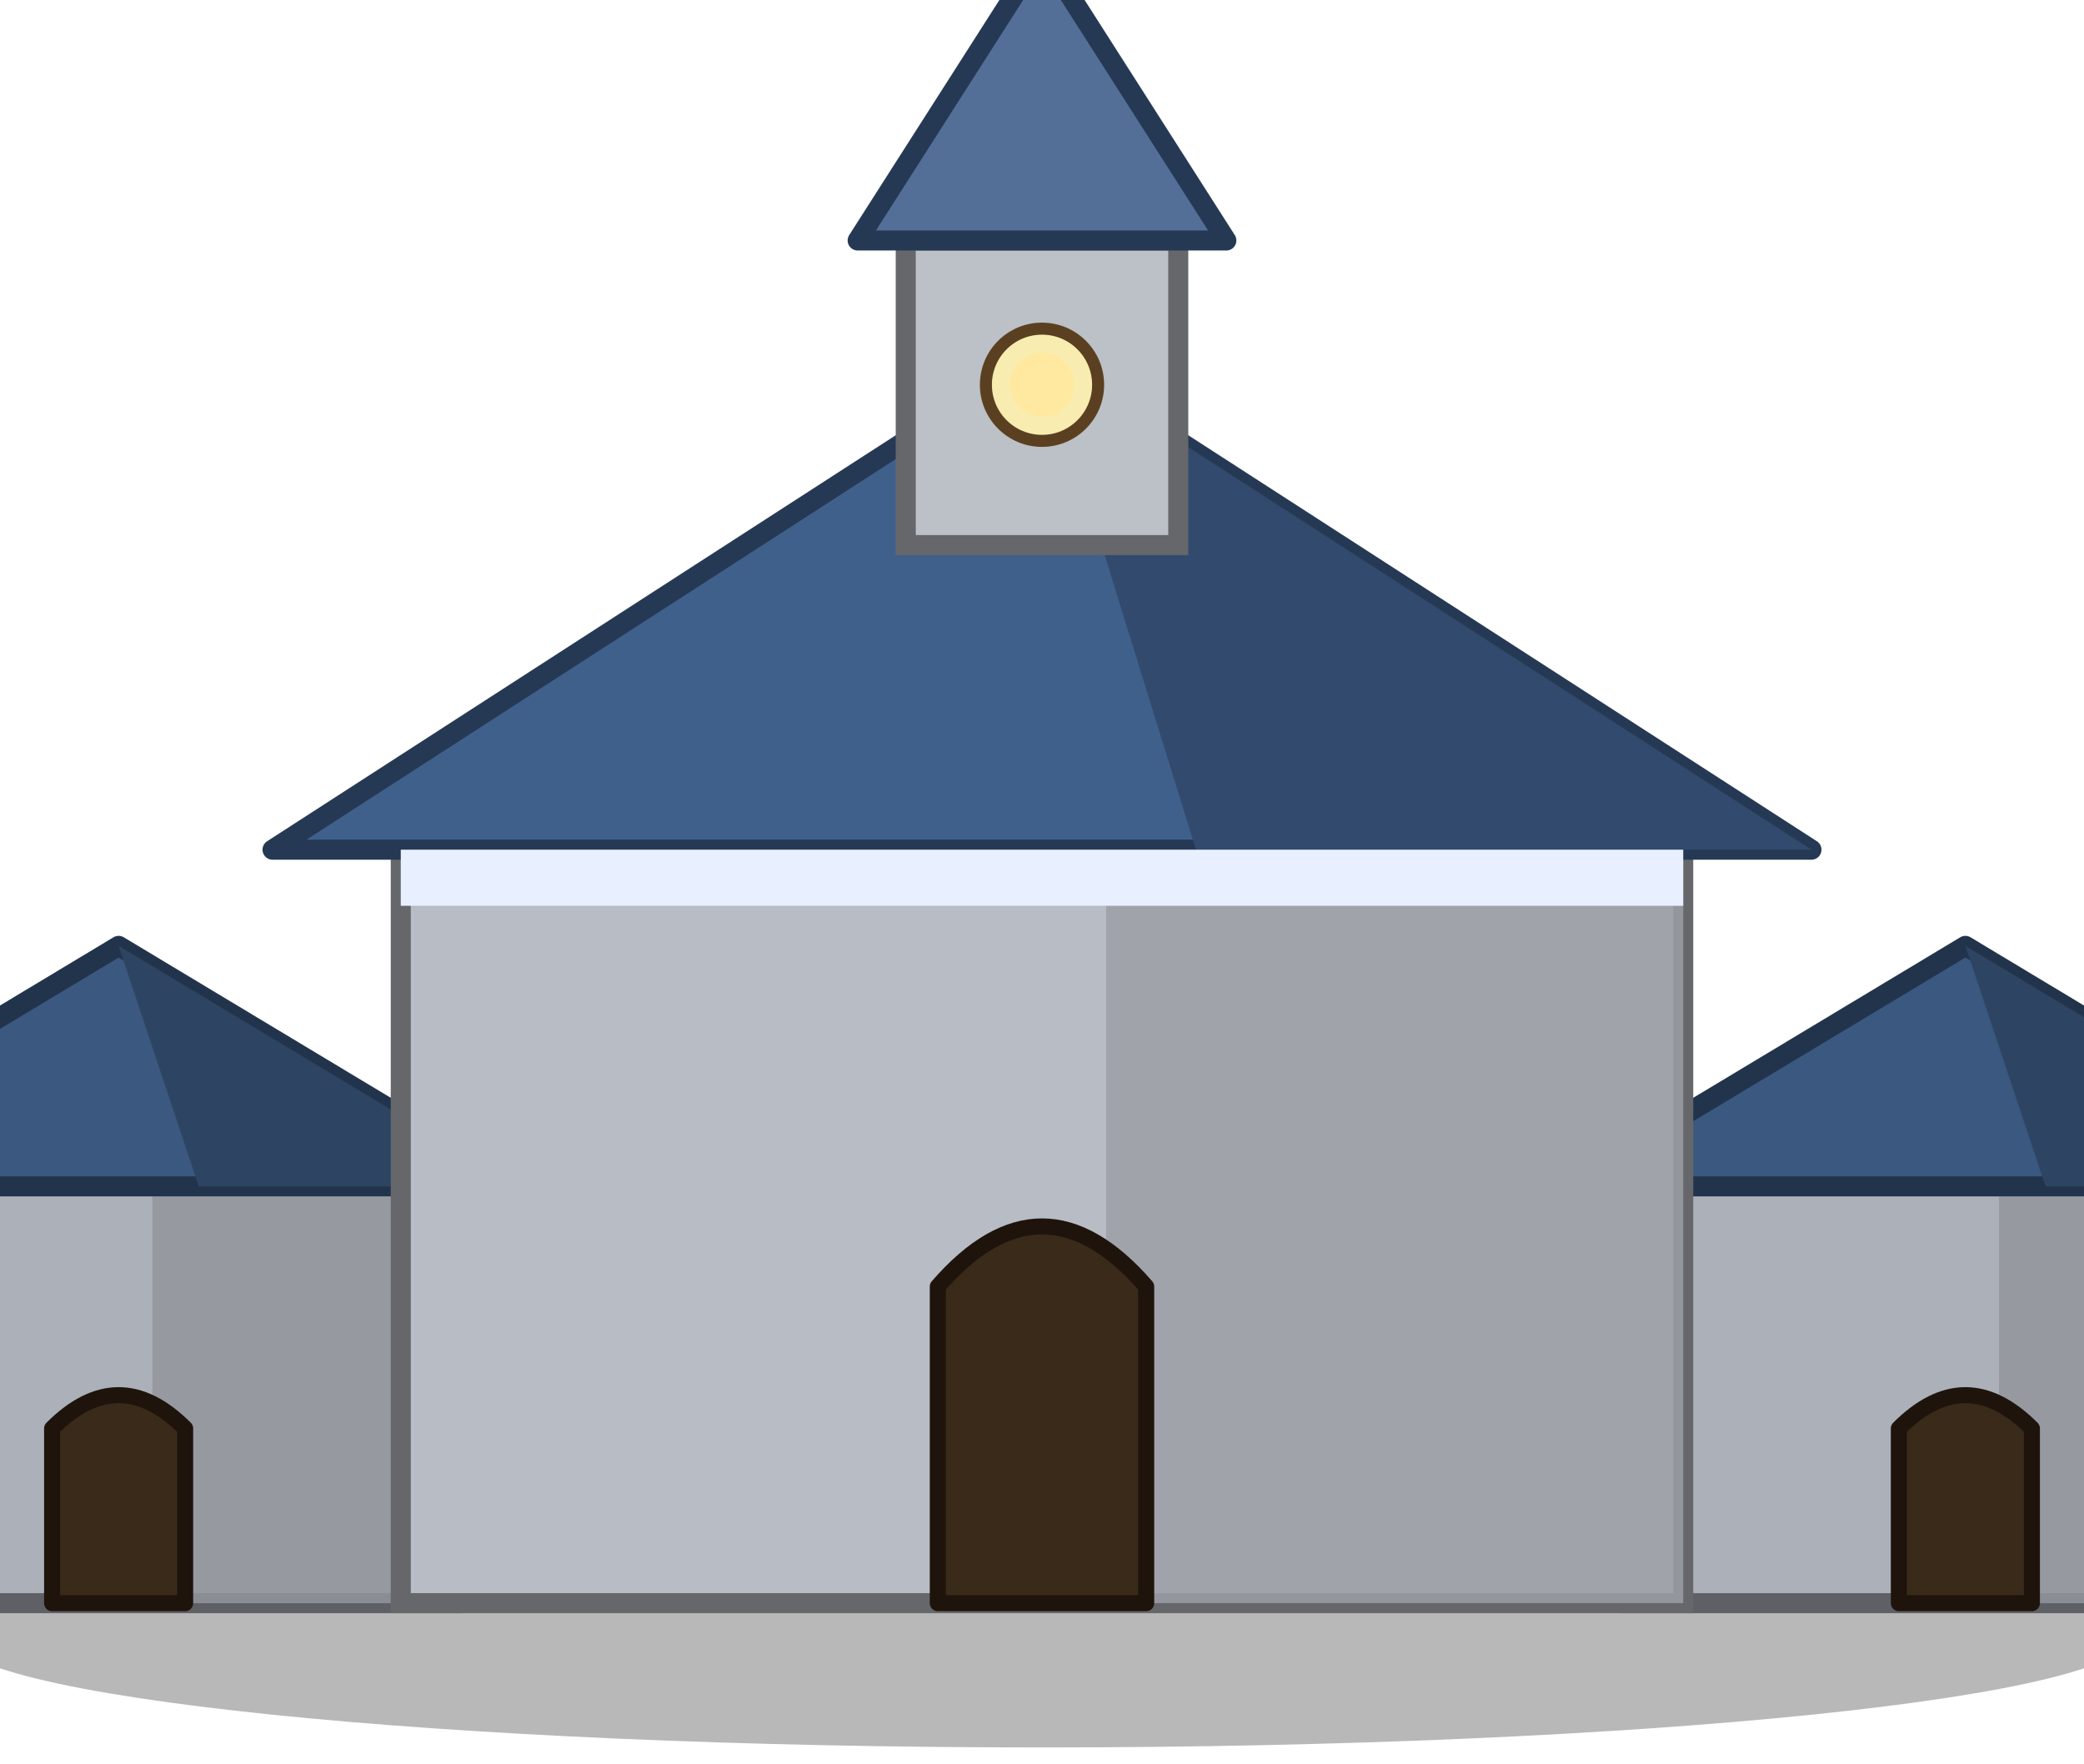
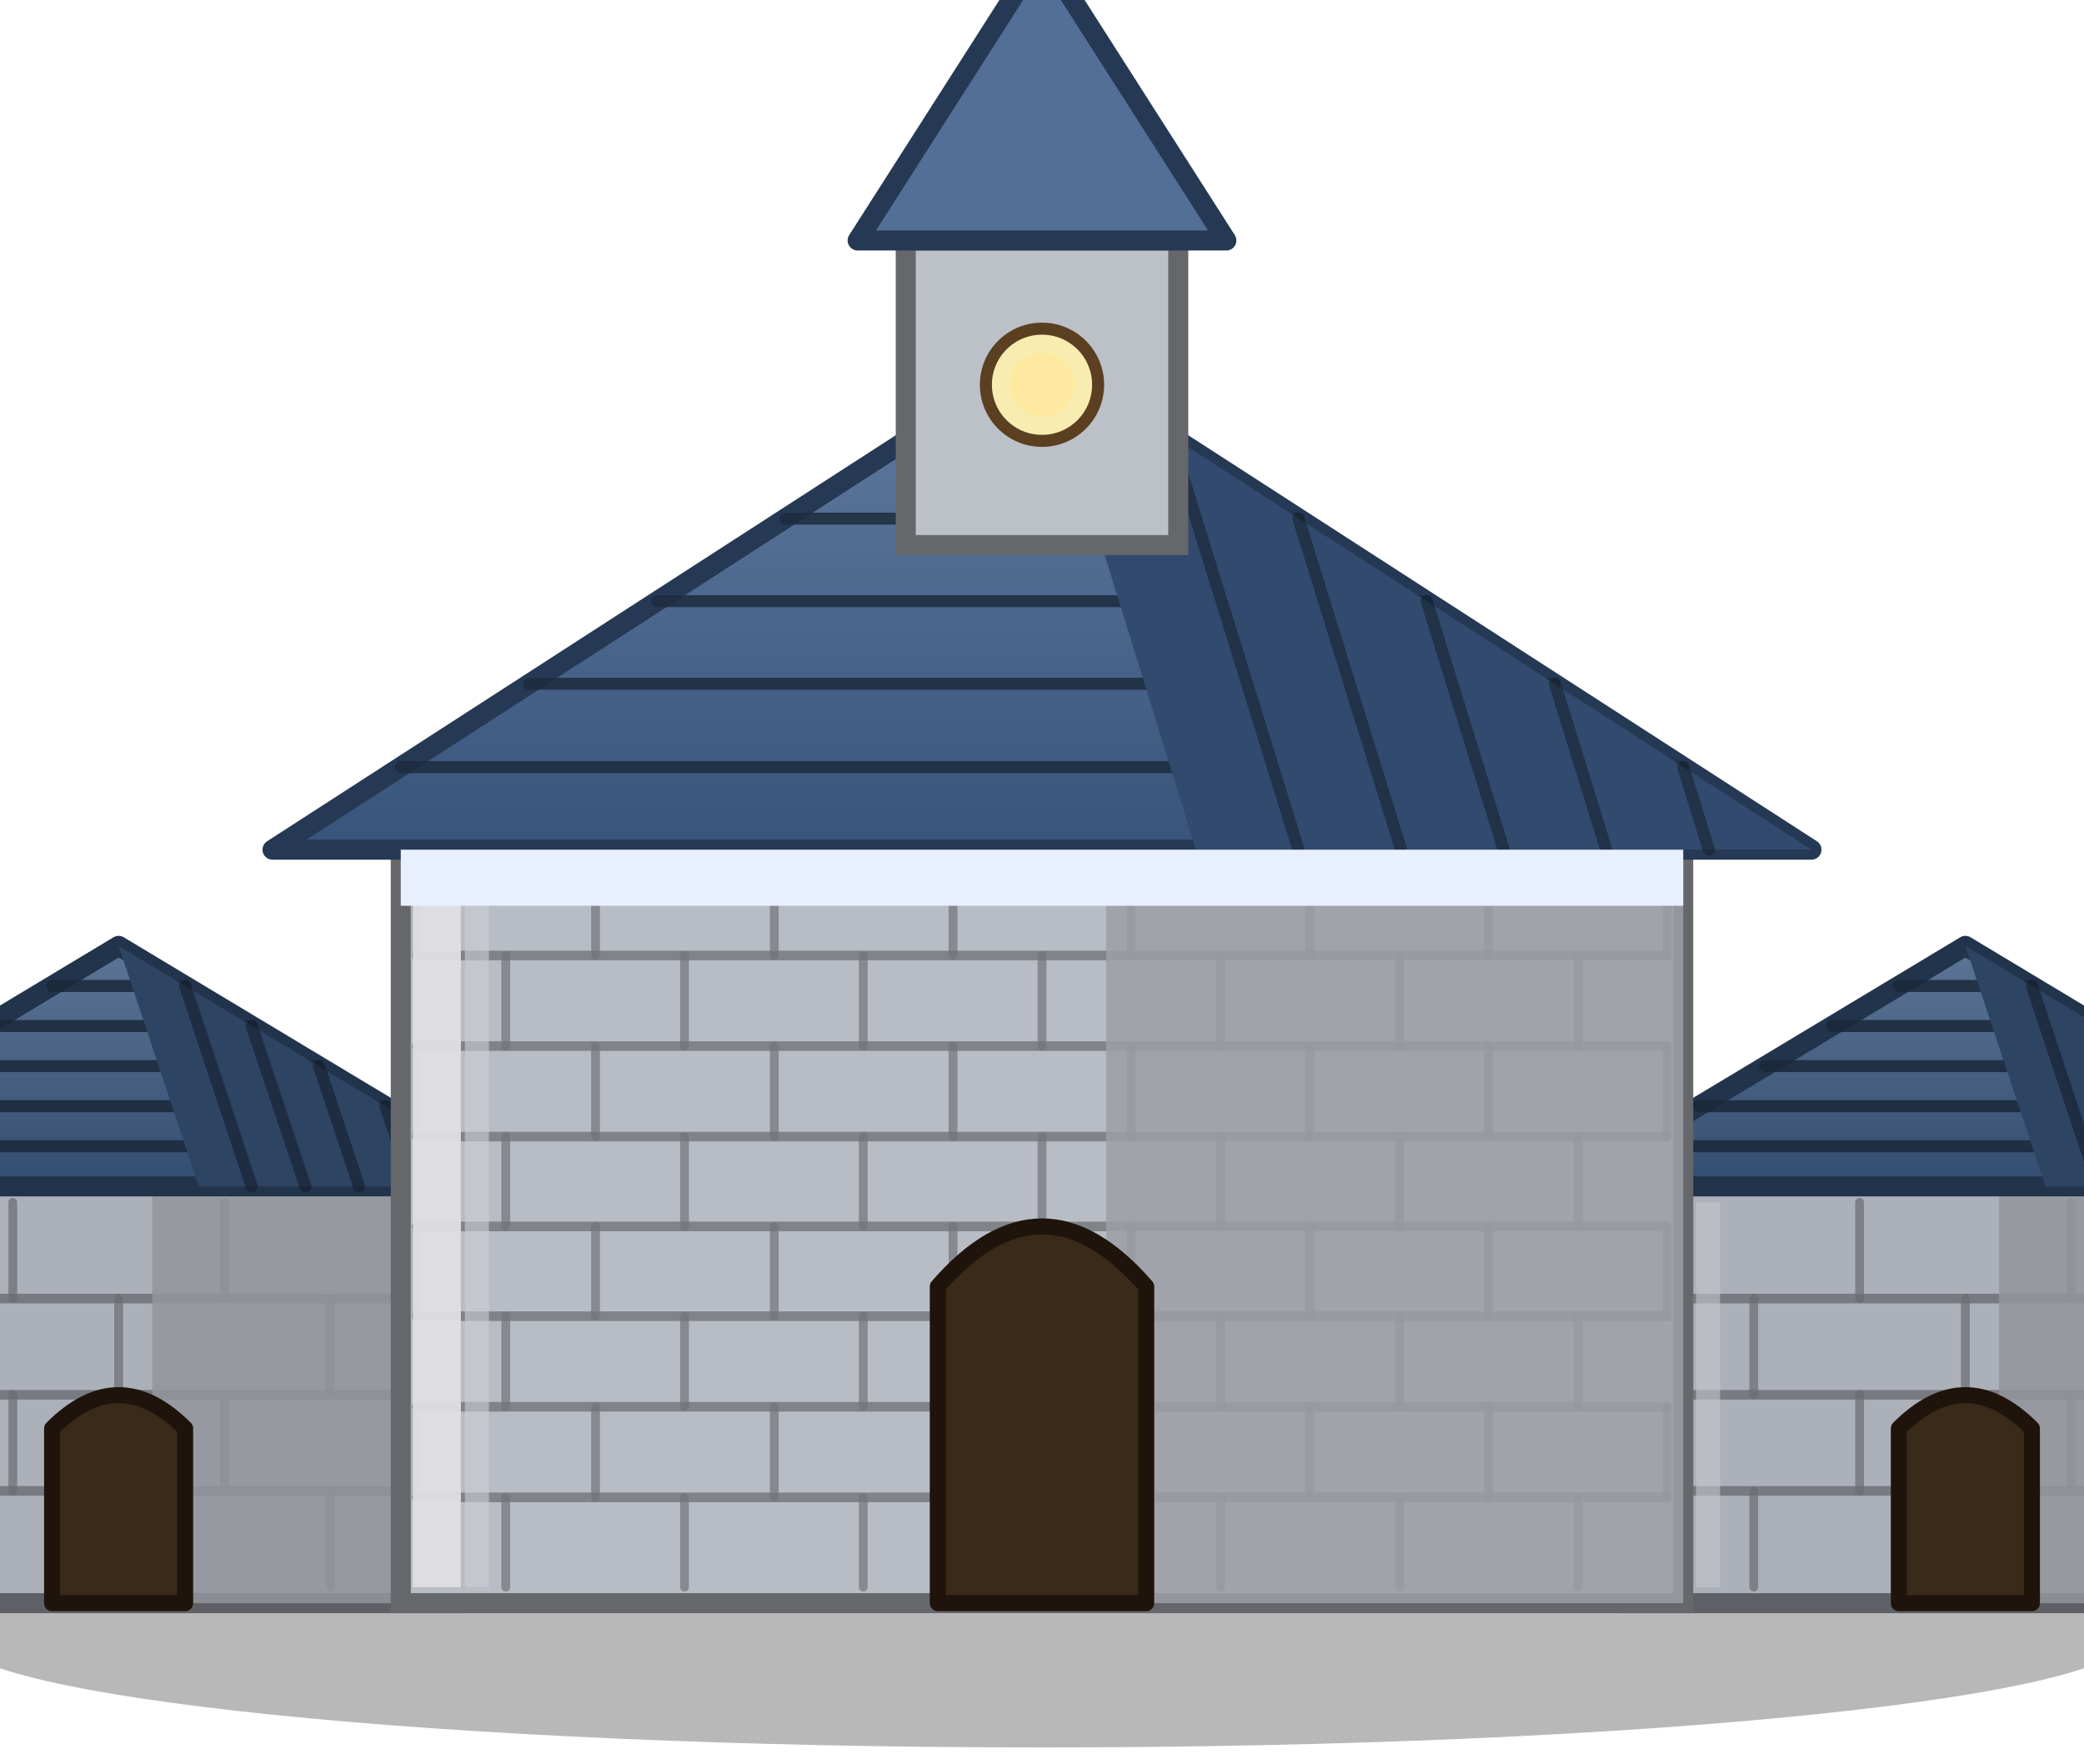
<svg xmlns="http://www.w3.org/2000/svg" width="260" height="220" viewBox="0 0 260 220">
  <ellipse cx="130.0" cy="204.0" rx="136.0" ry="14.0" fill="#000000" opacity="0.28" />
  <rect x="-26.8" y="148.0" width="83.2" height="52.0" fill="#acb0b8" stroke="#5e6065" stroke-width="2.5" />
+   <line x1="-24.8" y1="162.0" x2="54.4" y2="162.0" stroke="#6a6d72" stroke-width="1.2" stroke-linecap="round" opacity="0.8" />
+   <line x1="-24.8" y1="174.0" x2="54.4" y2="174.0" stroke="#6a6d72" stroke-width="1.2" stroke-linecap="round" opacity="0.8" />
+   <line x1="-24.8" y1="186.0" x2="54.4" y2="186.0" stroke="#6a6d72" stroke-width="1.2" stroke-linecap="round" opacity="0.8" />
+   <line x1="-24.8" y1="150.0" x2="-24.8" y2="162.0" stroke="#6a6d72" stroke-width="1.1" stroke-linecap="round" opacity="0.7" />
+   <line x1="1.6" y1="150.0" x2="1.6" y2="162.0" stroke="#6a6d72" stroke-width="1.1" stroke-linecap="round" opacity="0.7" />
+   <line x1="28.0" y1="150.0" x2="28.0" y2="162.0" stroke="#6a6d72" stroke-width="1.1" stroke-linecap="round" opacity="0.7" />
+   <line x1="54.4" y1="150.0" x2="54.4" y2="162.0" stroke="#6a6d72" stroke-width="1.1" stroke-linecap="round" opacity="0.7" />
+   <line x1="-11.6" y1="162.0" x2="-11.6" y2="174.0" stroke="#6a6d72" stroke-width="1.1" stroke-linecap="round" opacity="0.7" />
+   <line x1="14.8" y1="162.0" x2="14.8" y2="174.0" stroke="#6a6d72" stroke-width="1.1" stroke-linecap="round" opacity="0.7" />
+   <line x1="41.2" y1="162.0" x2="41.2" y2="174.0" stroke="#6a6d72" stroke-width="1.1" stroke-linecap="round" opacity="0.7" />
+   <line x1="-24.8" y1="174.0" x2="-24.8" y2="186.0" stroke="#6a6d72" stroke-width="1.1" stroke-linecap="round" opacity="0.7" />
+   <line x1="1.6" y1="174.0" x2="1.6" y2="186.0" stroke="#6a6d72" stroke-width="1.1" stroke-linecap="round" opacity="0.7" />
+   <line x1="28.0" y1="174.0" x2="28.0" y2="186.0" stroke="#6a6d72" stroke-width="1.1" stroke-linecap="round" opacity="0.7" />
+   <line x1="54.4" y1="174.0" x2="54.4" y2="186.0" stroke="#6a6d72" stroke-width="1.1" stroke-linecap="round" opacity="0.7" />
+   <line x1="-11.6" y1="186.0" x2="-11.6" y2="198.0" stroke="#6a6d72" stroke-width="1.1" stroke-linecap="round" opacity="0.7" />
+   <line x1="14.8" y1="186.0" x2="14.8" y2="198.0" stroke="#6a6d72" stroke-width="1.1" stroke-linecap="round" opacity="0.7" />
+   <line x1="41.2" y1="186.0" x2="41.2" y2="198.0" stroke="#6a6d72" stroke-width="1.1" stroke-linecap="round" opacity="0.7" />
  <rect x="19.0" y="148.0" width="37.4" height="52.0" fill="#92959c" opacity="0.85" />
-   <polygon points="-35.1,148.0 14.8,118.0 64.7,148.0" fill="#3a5880" stroke="#22344c" stroke-width="2.5" stroke-linejoin="round" />
+   <rect x="-25.3" y="150.0" width="6.0" height="48.0" fill="#d9dbdf" opacity="0.95" />
+   <rect x="-18.8" y="150.0" width="3.0" height="48.0" fill="#c3c6cb" opacity="0.6" />
+   <defs>
+     <linearGradient id="gr49" x1="0" y1="0" x2="0" y2="1">
+       <stop offset="0" stop-color="#5d7696" />
+       <stop offset="1" stop-color="#334d70" />
+     </linearGradient>
+   </defs>
+   <polygon points="-35.1,148.0 14.8,118.0 64.7,148.0" fill="url(#gr49)" stroke="#22344c" stroke-width="2.5" stroke-linejoin="round" />
+   <line x1="-26.8" y1="143.0" x2="56.4" y2="143.0" stroke="#1a2739" stroke-width="1.5" stroke-linecap="round" opacity="0.85" />
+   <line x1="-18.5" y1="138.0" x2="48.1" y2="138.0" stroke="#1a2739" stroke-width="1.5" stroke-linecap="round" opacity="0.85" />
+   <line x1="-10.2" y1="133.0" x2="39.8" y2="133.0" stroke="#1a2739" stroke-width="1.5" stroke-linecap="round" opacity="0.85" />
+   <line x1="-1.8" y1="128.0" x2="31.4" y2="128.0" stroke="#1a2739" stroke-width="1.5" stroke-linecap="round" opacity="0.85" />
+   <line x1="6.5" y1="123.0" x2="23.1" y2="123.0" stroke="#1a2739" stroke-width="1.5" stroke-linecap="round" opacity="0.85" />
+   <line x1="-22.6" y1="148.0" x2="14.8" y2="118.0" stroke="#1a2739" stroke-width="0" stroke-linecap="round" opacity="0" />
+   <line x1="-10.2" y1="148.0" x2="14.8" y2="118.0" stroke="#1a2739" stroke-width="0" stroke-linecap="round" opacity="0" />
+   <line x1="2.3" y1="148.0" x2="14.8" y2="118.0" stroke="#1a2739" stroke-width="0" stroke-linecap="round" opacity="0" />
+   <line x1="14.8" y1="148.0" x2="14.8" y2="118.0" stroke="#1a2739" stroke-width="0" stroke-linecap="round" opacity="0" />
+   <line x1="27.3" y1="148.0" x2="14.8" y2="118.0" stroke="#1a2739" stroke-width="0" stroke-linecap="round" opacity="0" />
+   <line x1="39.8" y1="148.0" x2="14.8" y2="118.0" stroke="#1a2739" stroke-width="0" stroke-linecap="round" opacity="0" />
+   <line x1="52.2" y1="148.0" x2="14.8" y2="118.0" stroke="#1a2739" stroke-width="0" stroke-linecap="round" opacity="0" />
  <polygon points="14.8,118.0 64.7,148.0 24.8,148.0" fill="#2d4463" />
+   <line x1="23.1" y1="123.0" x2="31.4" y2="148.0" stroke="#141e2c" stroke-width="1.5" stroke-linecap="round" opacity="0.6" />
+   <line x1="31.4" y1="128.0" x2="38.1" y2="148.0" stroke="#141e2c" stroke-width="1.5" stroke-linecap="round" opacity="0.6" />
+   <line x1="39.8" y1="133.0" x2="44.8" y2="148.0" stroke="#141e2c" stroke-width="1.5" stroke-linecap="round" opacity="0.6" />
+   <line x1="48.1" y1="138.0" x2="51.4" y2="148.0" stroke="#141e2c" stroke-width="1.5" stroke-linecap="round" opacity="0.6" />
+   <line x1="56.4" y1="143.0" x2="58.1" y2="148.0" stroke="#141e2c" stroke-width="1.5" stroke-linecap="round" opacity="0.6" />
+   <line x1="16.0" y1="121.8" x2="64.7" y2="148.0" stroke="#141e2c" stroke-width="0" stroke-linecap="round" opacity="0" />
+   <line x1="17.3" y1="125.5" x2="64.7" y2="148.0" stroke="#141e2c" stroke-width="0" stroke-linecap="round" opacity="0" />
+   <line x1="18.5" y1="129.2" x2="64.7" y2="148.0" stroke="#141e2c" stroke-width="0" stroke-linecap="round" opacity="0" />
+   <line x1="19.8" y1="133.0" x2="64.7" y2="148.0" stroke="#141e2c" stroke-width="0" stroke-linecap="round" opacity="0" />
+   <line x1="21.0" y1="136.8" x2="64.7" y2="148.0" stroke="#141e2c" stroke-width="0" stroke-linecap="round" opacity="0" />
+   <line x1="22.3" y1="140.5" x2="64.7" y2="148.0" stroke="#141e2c" stroke-width="0" stroke-linecap="round" opacity="0" />
+   <line x1="23.5" y1="144.2" x2="64.7" y2="148.0" stroke="#141e2c" stroke-width="0" stroke-linecap="round" opacity="0" />
  <path d="M6.5 200.0 v-21.8 q8.3 -8.3 16.6 0 v21.8 z" fill="#3a2a1a" stroke="#1e140c" stroke-width="2" stroke-linejoin="round" stroke-linecap="round" />
  <rect x="203.6" y="148.0" width="83.2" height="52.0" fill="#acb0b8" stroke="#5e6065" stroke-width="2.5" />
+   <line x1="205.6" y1="162.0" x2="284.8" y2="162.0" stroke="#6a6d72" stroke-width="1.2" stroke-linecap="round" opacity="0.8" />
+   <line x1="205.6" y1="174.0" x2="284.8" y2="174.0" stroke="#6a6d72" stroke-width="1.2" stroke-linecap="round" opacity="0.8" />
+   <line x1="205.6" y1="186.0" x2="284.8" y2="186.0" stroke="#6a6d72" stroke-width="1.2" stroke-linecap="round" opacity="0.8" />
+   <line x1="205.6" y1="150.0" x2="205.6" y2="162.0" stroke="#6a6d72" stroke-width="1.1" stroke-linecap="round" opacity="0.7" />
+   <line x1="232.0" y1="150.0" x2="232.0" y2="162.0" stroke="#6a6d72" stroke-width="1.1" stroke-linecap="round" opacity="0.7" />
+   <line x1="258.4" y1="150.0" x2="258.4" y2="162.0" stroke="#6a6d72" stroke-width="1.1" stroke-linecap="round" opacity="0.7" />
+   <line x1="284.8" y1="150.0" x2="284.8" y2="162.0" stroke="#6a6d72" stroke-width="1.1" stroke-linecap="round" opacity="0.7" />
+   <line x1="218.8" y1="162.0" x2="218.8" y2="174.0" stroke="#6a6d72" stroke-width="1.1" stroke-linecap="round" opacity="0.7" />
+   <line x1="245.2" y1="162.0" x2="245.2" y2="174.0" stroke="#6a6d72" stroke-width="1.1" stroke-linecap="round" opacity="0.7" />
+   <line x1="271.6" y1="162.0" x2="271.6" y2="174.0" stroke="#6a6d72" stroke-width="1.1" stroke-linecap="round" opacity="0.7" />
+   <line x1="205.6" y1="174.0" x2="205.6" y2="186.0" stroke="#6a6d72" stroke-width="1.1" stroke-linecap="round" opacity="0.7" />
+   <line x1="232.0" y1="174.0" x2="232.0" y2="186.0" stroke="#6a6d72" stroke-width="1.1" stroke-linecap="round" opacity="0.7" />
+   <line x1="258.4" y1="174.0" x2="258.4" y2="186.0" stroke="#6a6d72" stroke-width="1.1" stroke-linecap="round" opacity="0.7" />
+   <line x1="284.8" y1="174.0" x2="284.8" y2="186.0" stroke="#6a6d72" stroke-width="1.1" stroke-linecap="round" opacity="0.7" />
+   <line x1="218.8" y1="186.0" x2="218.8" y2="198.0" stroke="#6a6d72" stroke-width="1.1" stroke-linecap="round" opacity="0.7" />
+   <line x1="245.2" y1="186.0" x2="245.2" y2="198.0" stroke="#6a6d72" stroke-width="1.1" stroke-linecap="round" opacity="0.7" />
+   <line x1="271.6" y1="186.0" x2="271.6" y2="198.0" stroke="#6a6d72" stroke-width="1.1" stroke-linecap="round" opacity="0.7" />
  <rect x="249.4" y="148.0" width="37.4" height="52.0" fill="#92959c" opacity="0.85" />
-   <polygon points="195.3,148.0 245.2,118.0 295.1,148.0" fill="#3a5880" stroke="#22344c" stroke-width="2.5" stroke-linejoin="round" />
+   <rect x="205.1" y="150.0" width="6.0" height="48.0" fill="#d9dbdf" opacity="0.95" />
+   <rect x="211.6" y="150.0" width="3.0" height="48.0" fill="#c3c6cb" opacity="0.6" />
+   <defs>
+     <linearGradient id="gr50" x1="0" y1="0" x2="0" y2="1">
+       <stop offset="0" stop-color="#5d7696" />
+       <stop offset="1" stop-color="#334d70" />
+     </linearGradient>
+   </defs>
+   <polygon points="195.3,148.0 245.2,118.0 295.1,148.0" fill="url(#gr50)" stroke="#22344c" stroke-width="2.5" stroke-linejoin="round" />
+   <line x1="203.6" y1="143.0" x2="286.8" y2="143.0" stroke="#1a2739" stroke-width="1.5" stroke-linecap="round" opacity="0.85" />
+   <line x1="211.9" y1="138.0" x2="278.5" y2="138.0" stroke="#1a2739" stroke-width="1.5" stroke-linecap="round" opacity="0.85" />
+   <line x1="220.2" y1="133.0" x2="270.2" y2="133.0" stroke="#1a2739" stroke-width="1.5" stroke-linecap="round" opacity="0.85" />
+   <line x1="228.6" y1="128.0" x2="261.8" y2="128.0" stroke="#1a2739" stroke-width="1.5" stroke-linecap="round" opacity="0.85" />
+   <line x1="236.9" y1="123.0" x2="253.5" y2="123.0" stroke="#1a2739" stroke-width="1.5" stroke-linecap="round" opacity="0.85" />
+   <line x1="207.8" y1="148.0" x2="245.2" y2="118.0" stroke="#1a2739" stroke-width="0" stroke-linecap="round" opacity="0" />
+   <line x1="220.2" y1="148.0" x2="245.2" y2="118.0" stroke="#1a2739" stroke-width="0" stroke-linecap="round" opacity="0" />
+   <line x1="232.7" y1="148.0" x2="245.2" y2="118.0" stroke="#1a2739" stroke-width="0" stroke-linecap="round" opacity="0" />
+   <line x1="245.2" y1="148.0" x2="245.2" y2="118.0" stroke="#1a2739" stroke-width="0" stroke-linecap="round" opacity="0" />
+   <line x1="257.7" y1="148.0" x2="245.2" y2="118.0" stroke="#1a2739" stroke-width="0" stroke-linecap="round" opacity="0" />
+   <line x1="270.2" y1="148.0" x2="245.2" y2="118.0" stroke="#1a2739" stroke-width="0" stroke-linecap="round" opacity="0" />
+   <line x1="282.6" y1="148.0" x2="245.2" y2="118.0" stroke="#1a2739" stroke-width="0" stroke-linecap="round" opacity="0" />
  <polygon points="245.2,118.0 295.1,148.0 255.2,148.0" fill="#2d4463" />
+   <line x1="253.5" y1="123.0" x2="261.8" y2="148.0" stroke="#141e2c" stroke-width="1.5" stroke-linecap="round" opacity="0.6" />
+   <line x1="261.8" y1="128.0" x2="268.5" y2="148.0" stroke="#141e2c" stroke-width="1.5" stroke-linecap="round" opacity="0.6" />
+   <line x1="270.2" y1="133.0" x2="275.2" y2="148.0" stroke="#141e2c" stroke-width="1.5" stroke-linecap="round" opacity="0.6" />
+   <line x1="278.5" y1="138.0" x2="281.8" y2="148.0" stroke="#141e2c" stroke-width="1.5" stroke-linecap="round" opacity="0.6" />
+   <line x1="286.8" y1="143.0" x2="288.5" y2="148.0" stroke="#141e2c" stroke-width="1.5" stroke-linecap="round" opacity="0.6" />
+   <line x1="246.4" y1="121.8" x2="295.1" y2="148.0" stroke="#141e2c" stroke-width="0" stroke-linecap="round" opacity="0" />
+   <line x1="247.7" y1="125.5" x2="295.1" y2="148.0" stroke="#141e2c" stroke-width="0" stroke-linecap="round" opacity="0" />
+   <line x1="248.9" y1="129.2" x2="295.1" y2="148.0" stroke="#141e2c" stroke-width="0" stroke-linecap="round" opacity="0" />
+   <line x1="250.2" y1="133.0" x2="295.1" y2="148.0" stroke="#141e2c" stroke-width="0" stroke-linecap="round" opacity="0" />
+   <line x1="251.4" y1="136.8" x2="295.1" y2="148.0" stroke="#141e2c" stroke-width="0" stroke-linecap="round" opacity="0" />
+   <line x1="252.7" y1="140.5" x2="295.1" y2="148.0" stroke="#141e2c" stroke-width="0" stroke-linecap="round" opacity="0" />
+   <line x1="253.9" y1="144.2" x2="295.1" y2="148.0" stroke="#141e2c" stroke-width="0" stroke-linecap="round" opacity="0" />
  <path d="M236.9 200.0 v-21.8 q8.3 -8.3 16.6 0 v21.8 z" fill="#3a2a1a" stroke="#1e140c" stroke-width="2" stroke-linejoin="round" stroke-linecap="round" />
  <rect x="-46.2" y="86.0" width="26.0" height="120.0" fill="#acb0b8" stroke="#65676b" stroke-width="2.5" />
+   <line x1="-44.2" y1="99.6" x2="-22.2" y2="99.6" stroke="#6a6d72" stroke-width="1.2" stroke-linecap="round" opacity="0.8" />
+   <line x1="-44.2" y1="111.2" x2="-22.2" y2="111.2" stroke="#6a6d72" stroke-width="1.2" stroke-linecap="round" opacity="0.8" />
+   <line x1="-44.2" y1="122.8" x2="-22.2" y2="122.8" stroke="#6a6d72" stroke-width="1.2" stroke-linecap="round" opacity="0.8" />
+   <line x1="-44.2" y1="134.4" x2="-22.2" y2="134.4" stroke="#6a6d72" stroke-width="1.2" stroke-linecap="round" opacity="0.8" />
+   <line x1="-44.2" y1="146.0" x2="-22.2" y2="146.0" stroke="#6a6d72" stroke-width="1.2" stroke-linecap="round" opacity="0.8" />
+   <line x1="-44.2" y1="157.6" x2="-22.2" y2="157.6" stroke="#6a6d72" stroke-width="1.2" stroke-linecap="round" opacity="0.8" />
+   <line x1="-44.2" y1="169.2" x2="-22.2" y2="169.2" stroke="#6a6d72" stroke-width="1.2" stroke-linecap="round" opacity="0.8" />
+   <line x1="-44.2" y1="180.8" x2="-22.2" y2="180.8" stroke="#6a6d72" stroke-width="1.2" stroke-linecap="round" opacity="0.8" />
+   <line x1="-44.2" y1="192.4" x2="-22.2" y2="192.4" stroke="#6a6d72" stroke-width="1.2" stroke-linecap="round" opacity="0.8" />
+   <line x1="-44.2" y1="88.0" x2="-44.2" y2="99.6" stroke="#6a6d72" stroke-width="1.1" stroke-linecap="round" opacity="0.7" />
+   <line x1="-33.2" y1="88.0" x2="-33.2" y2="99.6" stroke="#6a6d72" stroke-width="1.1" stroke-linecap="round" opacity="0.7" />
+   <line x1="-22.2" y1="88.0" x2="-22.2" y2="99.6" stroke="#6a6d72" stroke-width="1.1" stroke-linecap="round" opacity="0.7" />
+   <line x1="-38.7" y1="99.6" x2="-38.7" y2="111.2" stroke="#6a6d72" stroke-width="1.1" stroke-linecap="round" opacity="0.7" />
+   <line x1="-27.7" y1="99.6" x2="-27.7" y2="111.2" stroke="#6a6d72" stroke-width="1.1" stroke-linecap="round" opacity="0.7" />
+   <line x1="-44.2" y1="111.2" x2="-44.2" y2="122.8" stroke="#6a6d72" stroke-width="1.1" stroke-linecap="round" opacity="0.7" />
+   <line x1="-33.2" y1="111.2" x2="-33.2" y2="122.8" stroke="#6a6d72" stroke-width="1.1" stroke-linecap="round" opacity="0.7" />
+   <line x1="-22.2" y1="111.2" x2="-22.2" y2="122.8" stroke="#6a6d72" stroke-width="1.1" stroke-linecap="round" opacity="0.7" />
+   <line x1="-38.7" y1="122.8" x2="-38.7" y2="134.4" stroke="#6a6d72" stroke-width="1.1" stroke-linecap="round" opacity="0.7" />
+   <line x1="-27.7" y1="122.8" x2="-27.7" y2="134.4" stroke="#6a6d72" stroke-width="1.1" stroke-linecap="round" opacity="0.7" />
+   <line x1="-44.2" y1="134.4" x2="-44.2" y2="146.0" stroke="#6a6d72" stroke-width="1.1" stroke-linecap="round" opacity="0.7" />
+   <line x1="-33.2" y1="134.4" x2="-33.2" y2="146.0" stroke="#6a6d72" stroke-width="1.1" stroke-linecap="round" opacity="0.7" />
+   <line x1="-22.2" y1="134.4" x2="-22.2" y2="146.0" stroke="#6a6d72" stroke-width="1.1" stroke-linecap="round" opacity="0.7" />
+   <line x1="-38.7" y1="146.0" x2="-38.7" y2="157.6" stroke="#6a6d72" stroke-width="1.1" stroke-linecap="round" opacity="0.7" />
+   <line x1="-27.7" y1="146.0" x2="-27.7" y2="157.6" stroke="#6a6d72" stroke-width="1.1" stroke-linecap="round" opacity="0.7" />
+   <line x1="-44.2" y1="157.6" x2="-44.2" y2="169.2" stroke="#6a6d72" stroke-width="1.1" stroke-linecap="round" opacity="0.7" />
+   <line x1="-33.2" y1="157.6" x2="-33.2" y2="169.2" stroke="#6a6d72" stroke-width="1.1" stroke-linecap="round" opacity="0.7" />
+   <line x1="-22.2" y1="157.6" x2="-22.2" y2="169.2" stroke="#6a6d72" stroke-width="1.1" stroke-linecap="round" opacity="0.7" />
+   <line x1="-38.7" y1="169.2" x2="-38.7" y2="180.8" stroke="#6a6d72" stroke-width="1.1" stroke-linecap="round" opacity="0.7" />
+   <line x1="-27.7" y1="169.2" x2="-27.7" y2="180.8" stroke="#6a6d72" stroke-width="1.1" stroke-linecap="round" opacity="0.7" />
+   <line x1="-44.2" y1="180.8" x2="-44.2" y2="192.4" stroke="#6a6d72" stroke-width="1.1" stroke-linecap="round" opacity="0.7" />
+   <line x1="-33.2" y1="180.8" x2="-33.2" y2="192.4" stroke="#6a6d72" stroke-width="1.1" stroke-linecap="round" opacity="0.7" />
+   <line x1="-22.2" y1="180.8" x2="-22.2" y2="192.4" stroke="#6a6d72" stroke-width="1.1" stroke-linecap="round" opacity="0.7" />
+   <line x1="-38.7" y1="192.4" x2="-38.7" y2="204.0" stroke="#6a6d72" stroke-width="1.1" stroke-linecap="round" opacity="0.7" />
+   <line x1="-27.7" y1="192.4" x2="-27.7" y2="204.0" stroke="#6a6d72" stroke-width="1.1" stroke-linecap="round" opacity="0.7" />
  <rect x="-33.2" y="86.0" width="13.0" height="120.0" fill="#93969c" opacity="0.8" />
+   <rect x="-44.7" y="86.0" width="3.0" height="120.0" fill="#cdd0d5" opacity="0.7" />
  <polygon points="-50.9,86.0 -33.2,56.1 -15.5,86.0" fill="#40608c" stroke="#263954" stroke-width="2.5" stroke-linejoin="round" />
  <polygon points="-33.2,56.1 -15.5,86.0 -30.6,86.0" fill="#314a6d" />
  <line x1="-33.2" y1="56.1" x2="-33.2" y2="35.3" stroke="#4a3018" stroke-width="2.5" stroke-linecap="round" />
  <path d="M-33.2 35.3 l16.0 4 l-16.0 9 l16.0 0 z" fill="#e8f0ff" stroke="#8b9099" stroke-width="1.5" stroke-linejoin="round" stroke-linecap="round" />
  <rect x="280.2" y="86.0" width="26.0" height="120.0" fill="#acb0b8" stroke="#65676b" stroke-width="2.5" />
+   <line x1="282.2" y1="99.6" x2="304.2" y2="99.6" stroke="#6a6d72" stroke-width="1.2" stroke-linecap="round" opacity="0.8" />
+   <line x1="282.2" y1="111.2" x2="304.2" y2="111.2" stroke="#6a6d72" stroke-width="1.2" stroke-linecap="round" opacity="0.8" />
+   <line x1="282.2" y1="122.8" x2="304.2" y2="122.8" stroke="#6a6d72" stroke-width="1.2" stroke-linecap="round" opacity="0.8" />
+   <line x1="282.2" y1="134.4" x2="304.2" y2="134.4" stroke="#6a6d72" stroke-width="1.2" stroke-linecap="round" opacity="0.8" />
+   <line x1="282.2" y1="146.0" x2="304.2" y2="146.0" stroke="#6a6d72" stroke-width="1.2" stroke-linecap="round" opacity="0.8" />
+   <line x1="282.2" y1="157.6" x2="304.2" y2="157.6" stroke="#6a6d72" stroke-width="1.2" stroke-linecap="round" opacity="0.8" />
+   <line x1="282.2" y1="169.2" x2="304.2" y2="169.2" stroke="#6a6d72" stroke-width="1.2" stroke-linecap="round" opacity="0.8" />
+   <line x1="282.2" y1="180.8" x2="304.2" y2="180.8" stroke="#6a6d72" stroke-width="1.2" stroke-linecap="round" opacity="0.8" />
+   <line x1="282.2" y1="192.4" x2="304.2" y2="192.4" stroke="#6a6d72" stroke-width="1.2" stroke-linecap="round" opacity="0.8" />
+   <line x1="282.2" y1="88.0" x2="282.2" y2="99.6" stroke="#6a6d72" stroke-width="1.1" stroke-linecap="round" opacity="0.7" />
+   <line x1="293.2" y1="88.0" x2="293.2" y2="99.6" stroke="#6a6d72" stroke-width="1.1" stroke-linecap="round" opacity="0.7" />
+   <line x1="304.2" y1="88.0" x2="304.2" y2="99.6" stroke="#6a6d72" stroke-width="1.1" stroke-linecap="round" opacity="0.7" />
+   <line x1="287.7" y1="99.6" x2="287.7" y2="111.2" stroke="#6a6d72" stroke-width="1.1" stroke-linecap="round" opacity="0.7" />
+   <line x1="298.7" y1="99.6" x2="298.7" y2="111.2" stroke="#6a6d72" stroke-width="1.1" stroke-linecap="round" opacity="0.7" />
+   <line x1="282.2" y1="111.2" x2="282.2" y2="122.8" stroke="#6a6d72" stroke-width="1.1" stroke-linecap="round" opacity="0.7" />
+   <line x1="293.2" y1="111.2" x2="293.2" y2="122.8" stroke="#6a6d72" stroke-width="1.1" stroke-linecap="round" opacity="0.7" />
+   <line x1="304.2" y1="111.2" x2="304.2" y2="122.8" stroke="#6a6d72" stroke-width="1.1" stroke-linecap="round" opacity="0.7" />
+   <line x1="287.7" y1="122.8" x2="287.7" y2="134.4" stroke="#6a6d72" stroke-width="1.1" stroke-linecap="round" opacity="0.7" />
+   <line x1="298.7" y1="122.8" x2="298.7" y2="134.4" stroke="#6a6d72" stroke-width="1.1" stroke-linecap="round" opacity="0.7" />
+   <line x1="282.2" y1="134.4" x2="282.2" y2="146.0" stroke="#6a6d72" stroke-width="1.1" stroke-linecap="round" opacity="0.7" />
+   <line x1="293.2" y1="134.4" x2="293.2" y2="146.0" stroke="#6a6d72" stroke-width="1.1" stroke-linecap="round" opacity="0.7" />
+   <line x1="304.2" y1="134.4" x2="304.2" y2="146.0" stroke="#6a6d72" stroke-width="1.1" stroke-linecap="round" opacity="0.7" />
+   <line x1="287.7" y1="146.0" x2="287.7" y2="157.6" stroke="#6a6d72" stroke-width="1.1" stroke-linecap="round" opacity="0.7" />
+   <line x1="298.7" y1="146.0" x2="298.7" y2="157.6" stroke="#6a6d72" stroke-width="1.1" stroke-linecap="round" opacity="0.7" />
+   <line x1="282.2" y1="157.6" x2="282.2" y2="169.2" stroke="#6a6d72" stroke-width="1.1" stroke-linecap="round" opacity="0.7" />
+   <line x1="293.2" y1="157.6" x2="293.2" y2="169.2" stroke="#6a6d72" stroke-width="1.1" stroke-linecap="round" opacity="0.7" />
+   <line x1="304.2" y1="157.6" x2="304.2" y2="169.2" stroke="#6a6d72" stroke-width="1.1" stroke-linecap="round" opacity="0.7" />
+   <line x1="287.7" y1="169.2" x2="287.7" y2="180.8" stroke="#6a6d72" stroke-width="1.1" stroke-linecap="round" opacity="0.7" />
+   <line x1="298.7" y1="169.2" x2="298.7" y2="180.8" stroke="#6a6d72" stroke-width="1.1" stroke-linecap="round" opacity="0.7" />
+   <line x1="282.2" y1="180.8" x2="282.2" y2="192.4" stroke="#6a6d72" stroke-width="1.1" stroke-linecap="round" opacity="0.7" />
+   <line x1="293.2" y1="180.8" x2="293.2" y2="192.4" stroke="#6a6d72" stroke-width="1.1" stroke-linecap="round" opacity="0.7" />
+   <line x1="304.2" y1="180.8" x2="304.2" y2="192.4" stroke="#6a6d72" stroke-width="1.1" stroke-linecap="round" opacity="0.7" />
+   <line x1="287.7" y1="192.4" x2="287.7" y2="204.0" stroke="#6a6d72" stroke-width="1.1" stroke-linecap="round" opacity="0.7" />
+   <line x1="298.7" y1="192.4" x2="298.7" y2="204.0" stroke="#6a6d72" stroke-width="1.1" stroke-linecap="round" opacity="0.7" />
  <rect x="293.2" y="86.0" width="13.0" height="120.0" fill="#93969c" opacity="0.8" />
+   <rect x="281.7" y="86.0" width="3.0" height="120.0" fill="#cdd0d5" opacity="0.7" />
  <polygon points="275.5,86.0 293.2,56.1 310.9,86.0" fill="#40608c" stroke="#263954" stroke-width="2.5" stroke-linejoin="round" />
  <polygon points="293.2,56.1 310.9,86.0 295.8,86.0" fill="#314a6d" />
  <line x1="293.2" y1="56.1" x2="293.2" y2="35.3" stroke="#4a3018" stroke-width="2.5" stroke-linecap="round" />
  <path d="M293.2 35.3 l16.0 4 l-16.0 9 l16.0 0 z" fill="#e8f0ff" stroke="#8b9099" stroke-width="1.5" stroke-linejoin="round" stroke-linecap="round" />
  <rect x="50.0" y="106.0" width="160.0" height="94.0" fill="#b8bcc4" stroke="#65676b" stroke-width="2.5" />
+   <line x1="52.0" y1="119.2" x2="208.0" y2="119.2" stroke="#727479" stroke-width="1.2" stroke-linecap="round" opacity="0.8" />
+   <line x1="52.0" y1="130.5" x2="208.0" y2="130.5" stroke="#727479" stroke-width="1.2" stroke-linecap="round" opacity="0.8" />
+   <line x1="52.0" y1="141.8" x2="208.0" y2="141.8" stroke="#727479" stroke-width="1.2" stroke-linecap="round" opacity="0.8" />
+   <line x1="52.0" y1="153.0" x2="208.0" y2="153.0" stroke="#727479" stroke-width="1.2" stroke-linecap="round" opacity="0.8" />
+   <line x1="52.0" y1="164.2" x2="208.0" y2="164.2" stroke="#727479" stroke-width="1.2" stroke-linecap="round" opacity="0.8" />
+   <line x1="52.0" y1="175.5" x2="208.0" y2="175.5" stroke="#727479" stroke-width="1.2" stroke-linecap="round" opacity="0.8" />
+   <line x1="52.0" y1="186.8" x2="208.0" y2="186.8" stroke="#727479" stroke-width="1.2" stroke-linecap="round" opacity="0.8" />
+   <line x1="52.0" y1="108.0" x2="52.0" y2="119.2" stroke="#727479" stroke-width="1.1" stroke-linecap="round" opacity="0.7" />
+   <line x1="74.3" y1="108.0" x2="74.3" y2="119.2" stroke="#727479" stroke-width="1.1" stroke-linecap="round" opacity="0.7" />
+   <line x1="96.6" y1="108.0" x2="96.6" y2="119.2" stroke="#727479" stroke-width="1.1" stroke-linecap="round" opacity="0.7" />
+   <line x1="118.9" y1="108.0" x2="118.9" y2="119.2" stroke="#727479" stroke-width="1.1" stroke-linecap="round" opacity="0.7" />
+   <line x1="141.1" y1="108.0" x2="141.1" y2="119.2" stroke="#727479" stroke-width="1.1" stroke-linecap="round" opacity="0.7" />
+   <line x1="163.4" y1="108.0" x2="163.4" y2="119.2" stroke="#727479" stroke-width="1.1" stroke-linecap="round" opacity="0.7" />
+   <line x1="185.7" y1="108.0" x2="185.7" y2="119.2" stroke="#727479" stroke-width="1.1" stroke-linecap="round" opacity="0.7" />
+   <line x1="208.0" y1="108.0" x2="208.0" y2="119.2" stroke="#727479" stroke-width="1.1" stroke-linecap="round" opacity="0.7" />
+   <line x1="63.1" y1="119.2" x2="63.1" y2="130.5" stroke="#727479" stroke-width="1.1" stroke-linecap="round" opacity="0.7" />
+   <line x1="85.4" y1="119.2" x2="85.4" y2="130.5" stroke="#727479" stroke-width="1.1" stroke-linecap="round" opacity="0.7" />
+   <line x1="107.7" y1="119.2" x2="107.7" y2="130.5" stroke="#727479" stroke-width="1.1" stroke-linecap="round" opacity="0.7" />
+   <line x1="130.0" y1="119.2" x2="130.0" y2="130.5" stroke="#727479" stroke-width="1.1" stroke-linecap="round" opacity="0.7" />
+   <line x1="152.3" y1="119.2" x2="152.3" y2="130.5" stroke="#727479" stroke-width="1.1" stroke-linecap="round" opacity="0.7" />
+   <line x1="174.6" y1="119.2" x2="174.6" y2="130.5" stroke="#727479" stroke-width="1.1" stroke-linecap="round" opacity="0.7" />
+   <line x1="196.9" y1="119.2" x2="196.9" y2="130.5" stroke="#727479" stroke-width="1.1" stroke-linecap="round" opacity="0.7" />
+   <line x1="52.0" y1="130.5" x2="52.0" y2="141.8" stroke="#727479" stroke-width="1.1" stroke-linecap="round" opacity="0.7" />
+   <line x1="74.3" y1="130.5" x2="74.3" y2="141.8" stroke="#727479" stroke-width="1.1" stroke-linecap="round" opacity="0.7" />
+   <line x1="96.6" y1="130.5" x2="96.6" y2="141.8" stroke="#727479" stroke-width="1.1" stroke-linecap="round" opacity="0.7" />
+   <line x1="118.9" y1="130.5" x2="118.9" y2="141.8" stroke="#727479" stroke-width="1.1" stroke-linecap="round" opacity="0.7" />
+   <line x1="141.1" y1="130.5" x2="141.1" y2="141.8" stroke="#727479" stroke-width="1.1" stroke-linecap="round" opacity="0.7" />
+   <line x1="163.4" y1="130.5" x2="163.4" y2="141.8" stroke="#727479" stroke-width="1.1" stroke-linecap="round" opacity="0.7" />
+   <line x1="185.7" y1="130.5" x2="185.7" y2="141.8" stroke="#727479" stroke-width="1.1" stroke-linecap="round" opacity="0.7" />
+   <line x1="208.0" y1="130.5" x2="208.0" y2="141.8" stroke="#727479" stroke-width="1.1" stroke-linecap="round" opacity="0.7" />
+   <line x1="63.1" y1="141.8" x2="63.1" y2="153.0" stroke="#727479" stroke-width="1.1" stroke-linecap="round" opacity="0.7" />
+   <line x1="85.4" y1="141.8" x2="85.4" y2="153.0" stroke="#727479" stroke-width="1.1" stroke-linecap="round" opacity="0.7" />
+   <line x1="107.7" y1="141.8" x2="107.7" y2="153.0" stroke="#727479" stroke-width="1.1" stroke-linecap="round" opacity="0.7" />
+   <line x1="130.0" y1="141.8" x2="130.0" y2="153.0" stroke="#727479" stroke-width="1.1" stroke-linecap="round" opacity="0.7" />
+   <line x1="152.3" y1="141.8" x2="152.3" y2="153.0" stroke="#727479" stroke-width="1.1" stroke-linecap="round" opacity="0.7" />
+   <line x1="174.6" y1="141.8" x2="174.6" y2="153.0" stroke="#727479" stroke-width="1.1" stroke-linecap="round" opacity="0.7" />
+   <line x1="196.9" y1="141.8" x2="196.9" y2="153.0" stroke="#727479" stroke-width="1.1" stroke-linecap="round" opacity="0.7" />
+   <line x1="52.0" y1="153.0" x2="52.0" y2="164.2" stroke="#727479" stroke-width="1.1" stroke-linecap="round" opacity="0.7" />
+   <line x1="74.3" y1="153.0" x2="74.3" y2="164.2" stroke="#727479" stroke-width="1.1" stroke-linecap="round" opacity="0.7" />
+   <line x1="96.6" y1="153.0" x2="96.6" y2="164.2" stroke="#727479" stroke-width="1.1" stroke-linecap="round" opacity="0.7" />
+   <line x1="118.9" y1="153.0" x2="118.9" y2="164.2" stroke="#727479" stroke-width="1.1" stroke-linecap="round" opacity="0.7" />
+   <line x1="141.1" y1="153.0" x2="141.1" y2="164.2" stroke="#727479" stroke-width="1.1" stroke-linecap="round" opacity="0.7" />
+   <line x1="163.4" y1="153.0" x2="163.4" y2="164.2" stroke="#727479" stroke-width="1.1" stroke-linecap="round" opacity="0.7" />
+   <line x1="185.7" y1="153.0" x2="185.7" y2="164.2" stroke="#727479" stroke-width="1.1" stroke-linecap="round" opacity="0.7" />
+   <line x1="208.0" y1="153.0" x2="208.0" y2="164.2" stroke="#727479" stroke-width="1.1" stroke-linecap="round" opacity="0.7" />
+   <line x1="63.1" y1="164.2" x2="63.1" y2="175.5" stroke="#727479" stroke-width="1.1" stroke-linecap="round" opacity="0.7" />
+   <line x1="85.4" y1="164.2" x2="85.4" y2="175.5" stroke="#727479" stroke-width="1.1" stroke-linecap="round" opacity="0.7" />
+   <line x1="107.7" y1="164.2" x2="107.7" y2="175.5" stroke="#727479" stroke-width="1.1" stroke-linecap="round" opacity="0.7" />
+   <line x1="130.0" y1="164.2" x2="130.0" y2="175.5" stroke="#727479" stroke-width="1.1" stroke-linecap="round" opacity="0.7" />
+   <line x1="152.3" y1="164.2" x2="152.3" y2="175.5" stroke="#727479" stroke-width="1.1" stroke-linecap="round" opacity="0.7" />
+   <line x1="174.6" y1="164.2" x2="174.6" y2="175.5" stroke="#727479" stroke-width="1.1" stroke-linecap="round" opacity="0.7" />
+   <line x1="196.9" y1="164.2" x2="196.9" y2="175.5" stroke="#727479" stroke-width="1.1" stroke-linecap="round" opacity="0.7" />
+   <line x1="52.0" y1="175.5" x2="52.0" y2="186.8" stroke="#727479" stroke-width="1.1" stroke-linecap="round" opacity="0.7" />
+   <line x1="74.3" y1="175.5" x2="74.3" y2="186.8" stroke="#727479" stroke-width="1.1" stroke-linecap="round" opacity="0.7" />
+   <line x1="96.6" y1="175.5" x2="96.6" y2="186.8" stroke="#727479" stroke-width="1.1" stroke-linecap="round" opacity="0.7" />
+   <line x1="118.9" y1="175.5" x2="118.9" y2="186.8" stroke="#727479" stroke-width="1.1" stroke-linecap="round" opacity="0.7" />
+   <line x1="141.1" y1="175.5" x2="141.1" y2="186.8" stroke="#727479" stroke-width="1.1" stroke-linecap="round" opacity="0.7" />
+   <line x1="163.4" y1="175.5" x2="163.4" y2="186.8" stroke="#727479" stroke-width="1.1" stroke-linecap="round" opacity="0.7" />
+   <line x1="185.7" y1="175.5" x2="185.7" y2="186.8" stroke="#727479" stroke-width="1.1" stroke-linecap="round" opacity="0.7" />
+   <line x1="208.0" y1="175.5" x2="208.0" y2="186.8" stroke="#727479" stroke-width="1.1" stroke-linecap="round" opacity="0.7" />
+   <line x1="63.1" y1="186.8" x2="63.1" y2="198.0" stroke="#727479" stroke-width="1.1" stroke-linecap="round" opacity="0.7" />
+   <line x1="85.4" y1="186.8" x2="85.4" y2="198.0" stroke="#727479" stroke-width="1.1" stroke-linecap="round" opacity="0.7" />
+   <line x1="107.7" y1="186.8" x2="107.7" y2="198.0" stroke="#727479" stroke-width="1.1" stroke-linecap="round" opacity="0.7" />
+   <line x1="130.0" y1="186.8" x2="130.0" y2="198.0" stroke="#727479" stroke-width="1.1" stroke-linecap="round" opacity="0.7" />
+   <line x1="152.3" y1="186.8" x2="152.3" y2="198.0" stroke="#727479" stroke-width="1.1" stroke-linecap="round" opacity="0.7" />
+   <line x1="174.6" y1="186.8" x2="174.6" y2="198.0" stroke="#727479" stroke-width="1.1" stroke-linecap="round" opacity="0.7" />
+   <line x1="196.9" y1="186.8" x2="196.9" y2="198.0" stroke="#727479" stroke-width="1.1" stroke-linecap="round" opacity="0.7" />
  <rect x="138.0" y="106.0" width="72.0" height="94.0" fill="#9c9fa6" opacity="0.85" />
-   <polygon points="34.0,106.0 130.0,44.0 226.0,106.0" fill="#40608c" stroke="#263954" stroke-width="2.5" stroke-linejoin="round" />
+   <rect x="51.5" y="108.0" width="6.0" height="90.0" fill="#dfe0e4" opacity="0.95" />
+   <rect x="58.0" y="108.0" width="3.0" height="90.0" fill="#cbced4" opacity="0.6" />
+   <defs>
+     <linearGradient id="gr51" x1="0" y1="0" x2="0" y2="1">
+       <stop offset="0" stop-color="#627ca0" />
+       <stop offset="1" stop-color="#38547b" />
+     </linearGradient>
+   </defs>
+   <polygon points="34.0,106.0 130.0,44.0 226.0,106.0" fill="url(#gr51)" stroke="#263954" stroke-width="2.5" stroke-linejoin="round" />
+   <line x1="50.0" y1="95.7" x2="210.0" y2="95.7" stroke="#1c2b3e" stroke-width="1.5" stroke-linecap="round" opacity="0.85" />
+   <line x1="66.0" y1="85.3" x2="194.0" y2="85.3" stroke="#1c2b3e" stroke-width="1.5" stroke-linecap="round" opacity="0.85" />
+   <line x1="82.0" y1="75.0" x2="178.0" y2="75.0" stroke="#1c2b3e" stroke-width="1.5" stroke-linecap="round" opacity="0.85" />
+   <line x1="98.0" y1="64.7" x2="162.0" y2="64.7" stroke="#1c2b3e" stroke-width="1.5" stroke-linecap="round" opacity="0.85" />
+   <line x1="114.0" y1="54.3" x2="146.0" y2="54.3" stroke="#1c2b3e" stroke-width="1.5" stroke-linecap="round" opacity="0.85" />
+   <line x1="58.0" y1="106.0" x2="130.0" y2="44.0" stroke="#1c2b3e" stroke-width="0" stroke-linecap="round" opacity="0" />
+   <line x1="82.0" y1="106.0" x2="130.0" y2="44.0" stroke="#1c2b3e" stroke-width="0" stroke-linecap="round" opacity="0" />
+   <line x1="106.0" y1="106.0" x2="130.0" y2="44.0" stroke="#1c2b3e" stroke-width="0" stroke-linecap="round" opacity="0" />
+   <line x1="130.0" y1="106.0" x2="130.0" y2="44.0" stroke="#1c2b3e" stroke-width="0" stroke-linecap="round" opacity="0" />
+   <line x1="154.0" y1="106.0" x2="130.0" y2="44.0" stroke="#1c2b3e" stroke-width="0" stroke-linecap="round" opacity="0" />
+   <line x1="178.0" y1="106.0" x2="130.0" y2="44.0" stroke="#1c2b3e" stroke-width="0" stroke-linecap="round" opacity="0" />
+   <line x1="202.0" y1="106.0" x2="130.0" y2="44.0" stroke="#1c2b3e" stroke-width="0" stroke-linecap="round" opacity="0" />
  <polygon points="130.0,44.0 226.0,106.0 149.2,106.0" fill="#314a6d" />
+   <line x1="146.0" y1="54.3" x2="162.0" y2="106.0" stroke="#162131" stroke-width="1.5" stroke-linecap="round" opacity="0.6" />
+   <line x1="162.0" y1="64.7" x2="174.8" y2="106.0" stroke="#162131" stroke-width="1.5" stroke-linecap="round" opacity="0.6" />
+   <line x1="178.0" y1="75.0" x2="187.6" y2="106.0" stroke="#162131" stroke-width="1.5" stroke-linecap="round" opacity="0.6" />
+   <line x1="194.0" y1="85.3" x2="200.4" y2="106.0" stroke="#162131" stroke-width="1.5" stroke-linecap="round" opacity="0.6" />
+   <line x1="210.0" y1="95.7" x2="213.2" y2="106.0" stroke="#162131" stroke-width="1.5" stroke-linecap="round" opacity="0.6" />
+   <line x1="132.4" y1="51.8" x2="226.0" y2="106.0" stroke="#162131" stroke-width="0" stroke-linecap="round" opacity="0" />
+   <line x1="134.8" y1="59.5" x2="226.0" y2="106.0" stroke="#162131" stroke-width="0" stroke-linecap="round" opacity="0" />
+   <line x1="137.2" y1="67.2" x2="226.0" y2="106.0" stroke="#162131" stroke-width="0" stroke-linecap="round" opacity="0" />
+   <line x1="139.6" y1="75.0" x2="226.0" y2="106.0" stroke="#162131" stroke-width="0" stroke-linecap="round" opacity="0" />
+   <line x1="142.0" y1="82.8" x2="226.0" y2="106.0" stroke="#162131" stroke-width="0" stroke-linecap="round" opacity="0" />
+   <line x1="144.4" y1="90.5" x2="226.0" y2="106.0" stroke="#162131" stroke-width="0" stroke-linecap="round" opacity="0" />
+   <line x1="146.8" y1="98.2" x2="226.0" y2="106.0" stroke="#162131" stroke-width="0" stroke-linecap="round" opacity="0" />
  <path d="M117.0 200.0 v-39.5 q13.0 -15.0 26.0 0 v39.5 z" fill="#3a2a1a" stroke="#1e140c" stroke-width="2" stroke-linejoin="round" stroke-linecap="round" />
  <rect x="50.0" y="106.0" width="160.0" height="7.0" fill="#e8f0ff" />
  <rect x="113.0" y="30.0" width="34.0" height="38.0" fill="#bcc0c7" stroke="#65676b" stroke-width="2.5" />
  <circle cx="130.0" cy="48.0" r="7.0" fill="#f8ecb0" stroke="#5a4020" stroke-width="1.5" />
  <g id="lit">
    <circle cx="130.0" cy="48.0" r="4" fill="#ffe9a0" />
  </g>
  <polygon points="107.0,30.0 130.0,-6.0 153.0,30.0" fill="#536f97" stroke="#263954" stroke-width="2.5" stroke-linejoin="round" />
  <line x1="130.0" y1="-6.0" x2="130.0" y2="-32.0" stroke="#4a3018" stroke-width="2.5" stroke-linecap="round" />
  <path d="M130.0 -32.0 l20.0 4 l-20.0 9 l20.0 0 z" fill="#3fae62" stroke="#25683a" stroke-width="1.5" stroke-linejoin="round" stroke-linecap="round" />
</svg>
